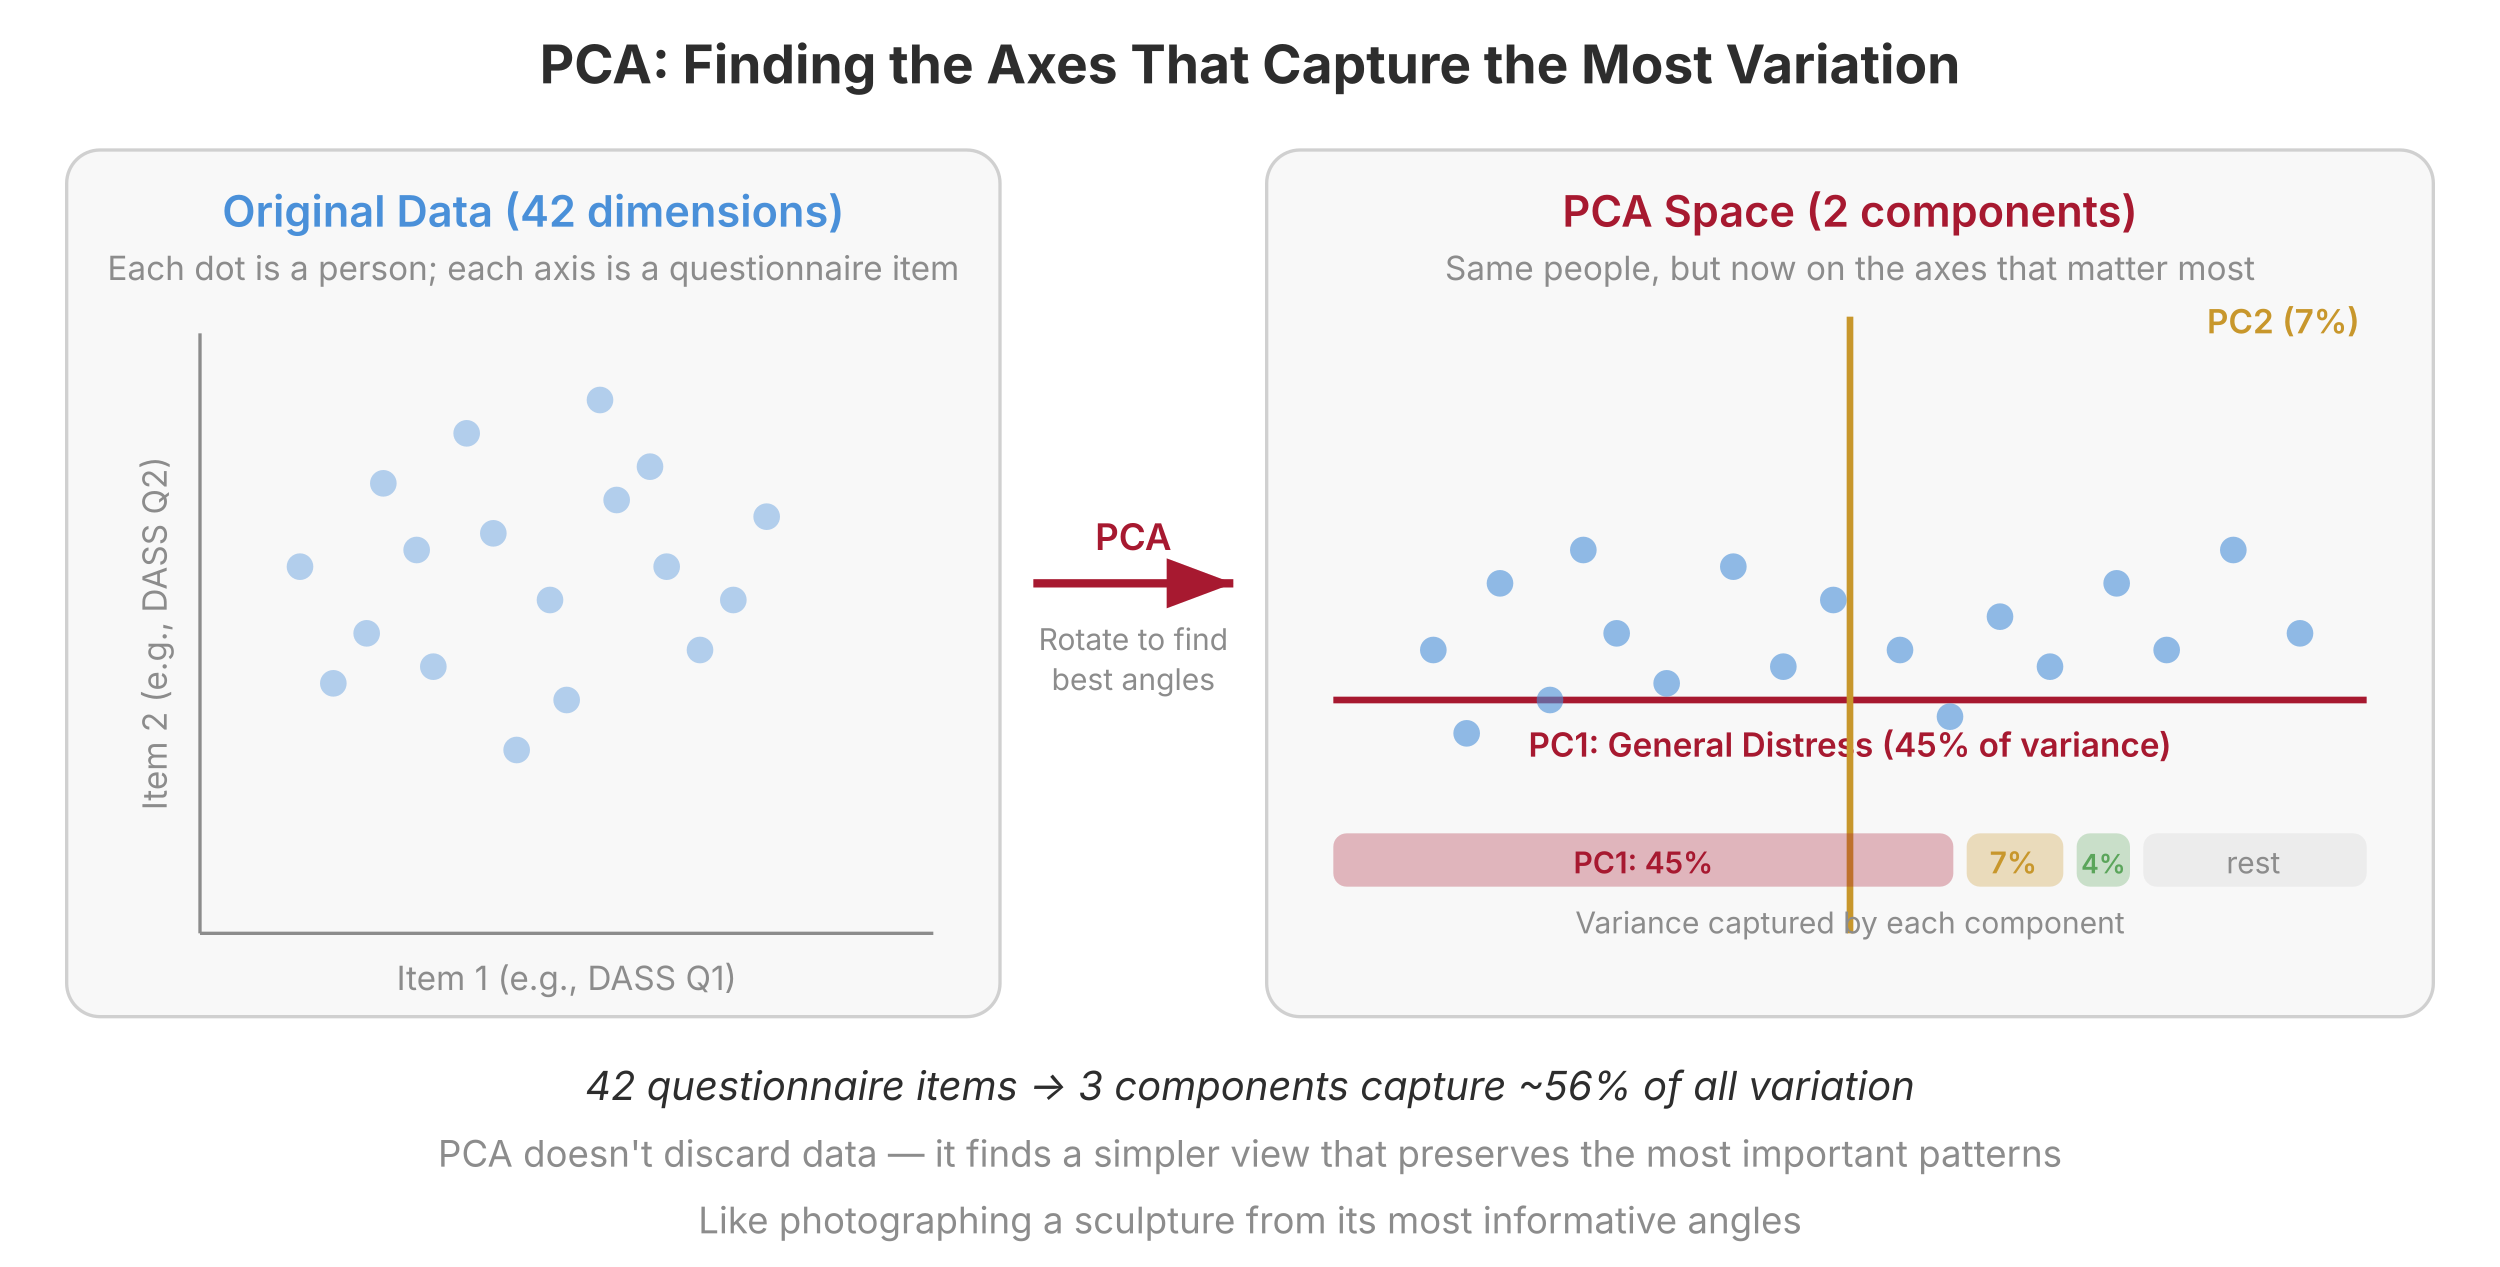
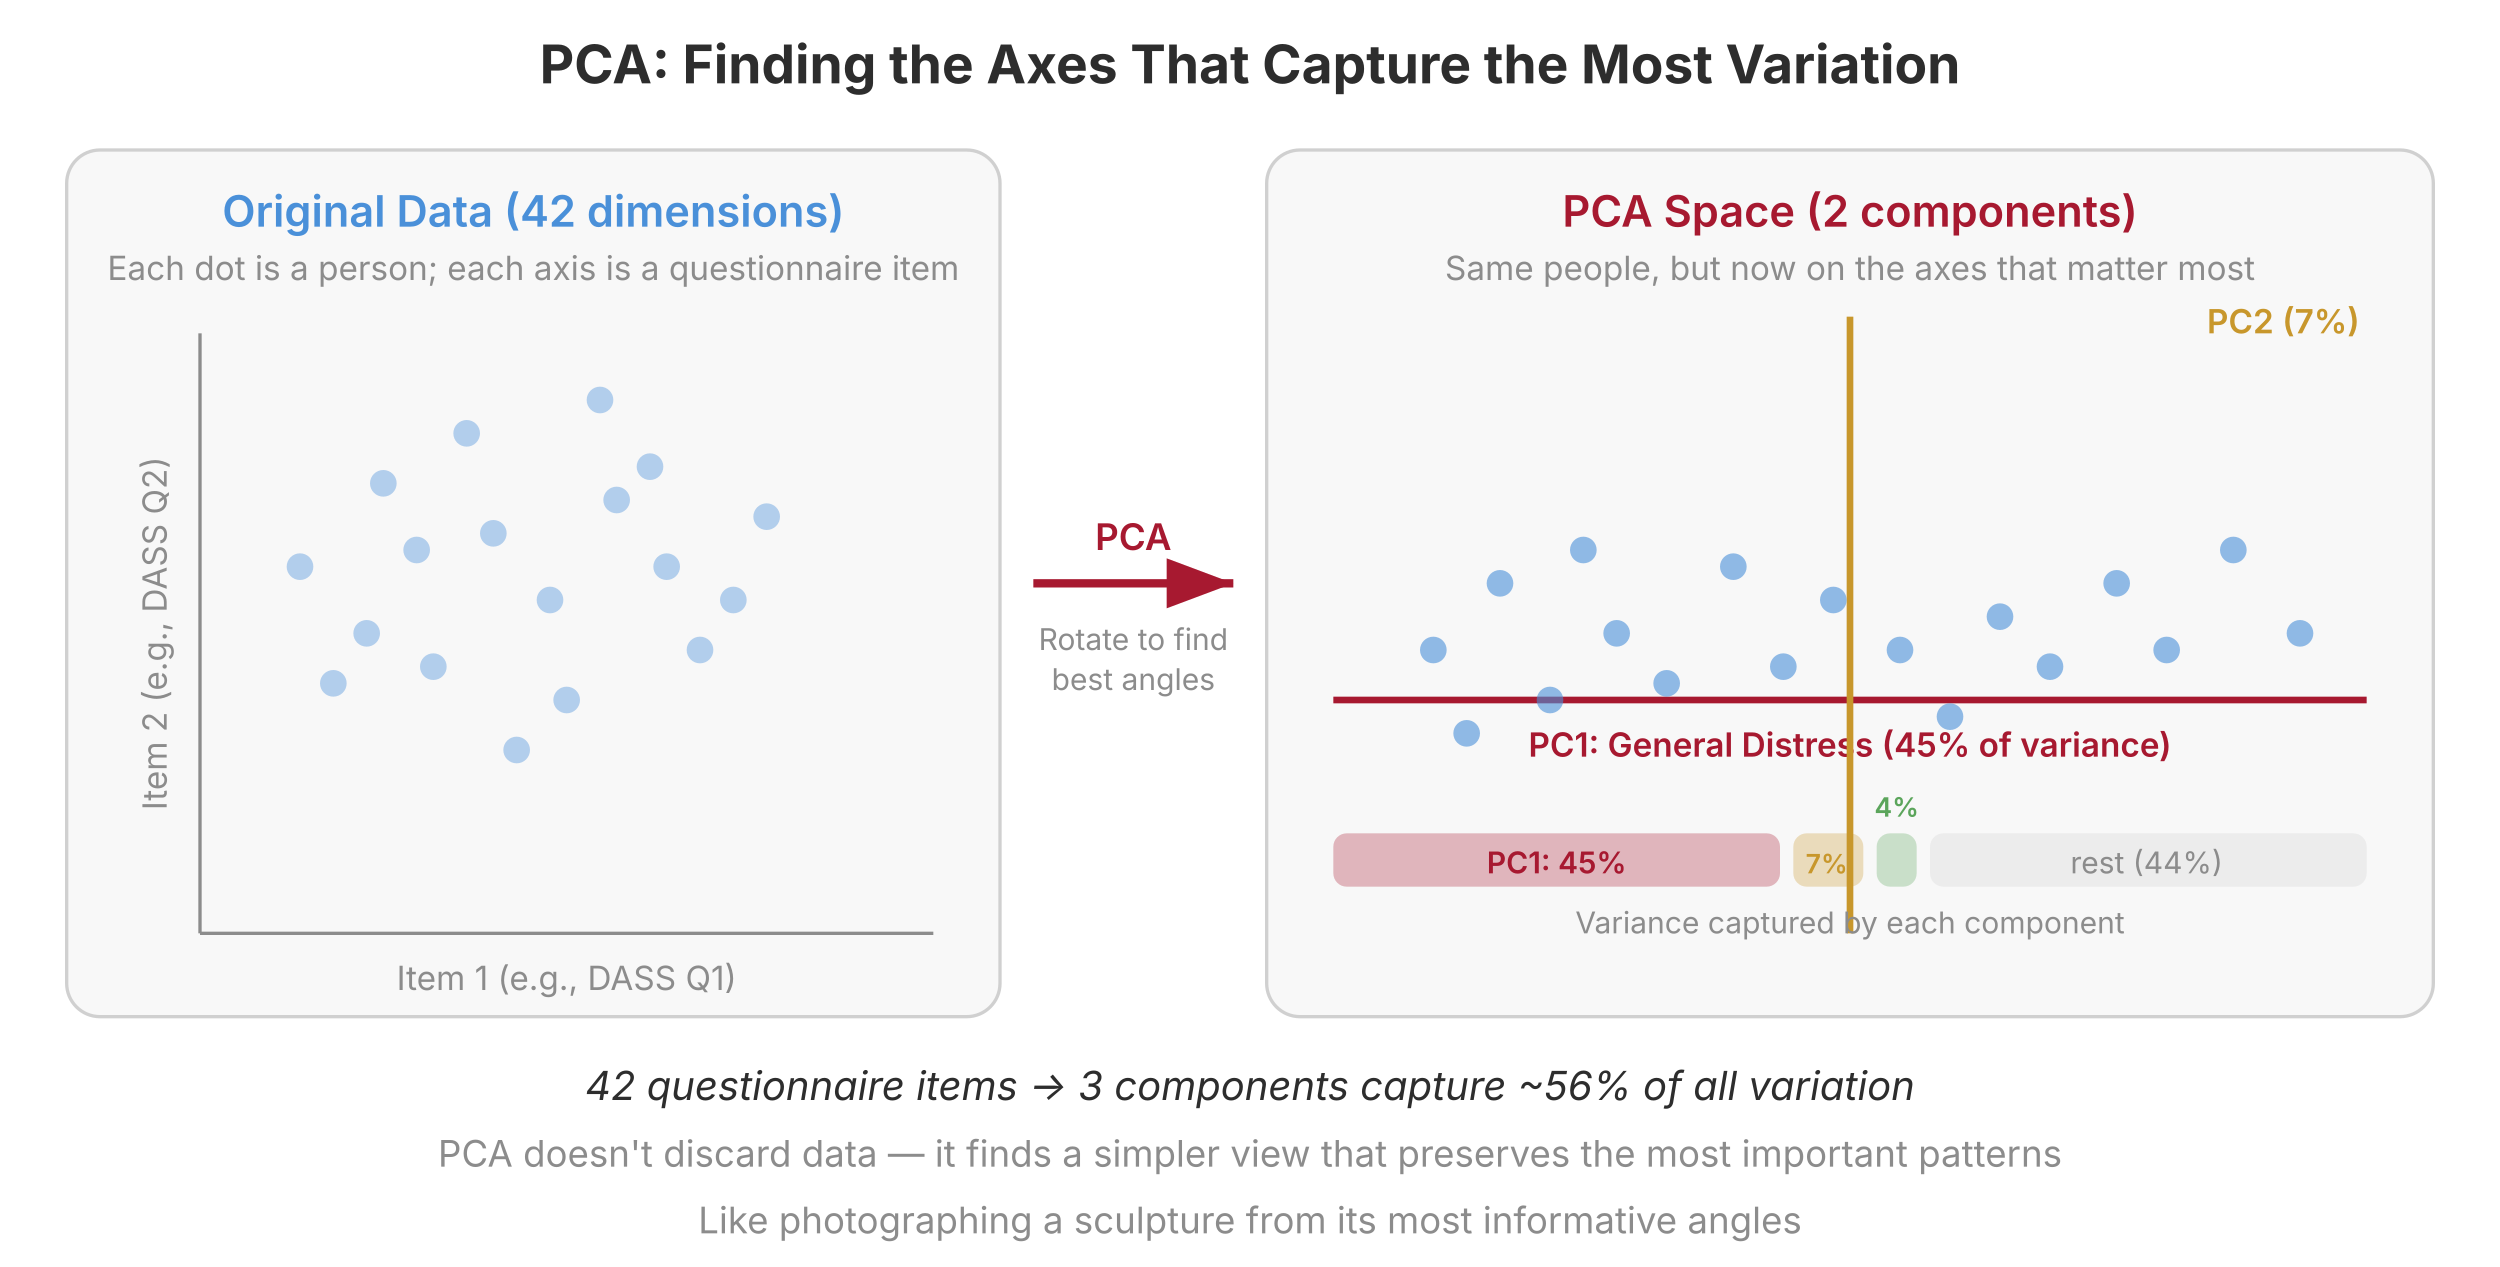
<svg xmlns="http://www.w3.org/2000/svg" viewBox="0 0 750 380" font-family="Inter, -apple-system, sans-serif">
  <text x="375" y="25" text-anchor="middle" font-size="16" font-weight="700" fill="#2D2D2D">PCA: Finding the Axes That Capture the Most Variation</text>
  <rect x="20" y="45" width="280" height="260" rx="10" fill="#F8F8F8" stroke="#D0D0D0" stroke-width="1" />
  <text x="160" y="68" text-anchor="middle" font-size="13" font-weight="600" fill="#4A90D9">Original Data (42 dimensions)</text>
  <text x="160" y="84" text-anchor="middle" font-size="10" fill="#8C8C8C">Each dot is a person; each axis is a questionnaire item</text>
  <circle cx="90" cy="170" r="4" fill="#4A90D9" fill-opacity="0.4" />
  <circle cx="115" cy="145" r="4" fill="#4A90D9" fill-opacity="0.4" />
  <circle cx="130" cy="200" r="4" fill="#4A90D9" fill-opacity="0.4" />
  <circle cx="148" cy="160" r="4" fill="#4A90D9" fill-opacity="0.4" />
  <circle cx="165" cy="180" r="4" fill="#4A90D9" fill-opacity="0.4" />
  <circle cx="140" cy="130" r="4" fill="#4A90D9" fill-opacity="0.4" />
  <circle cx="185" cy="150" r="4" fill="#4A90D9" fill-opacity="0.4" />
  <circle cx="170" cy="210" r="4" fill="#4A90D9" fill-opacity="0.4" />
  <circle cx="200" cy="170" r="4" fill="#4A90D9" fill-opacity="0.4" />
  <circle cx="210" cy="195" r="4" fill="#4A90D9" fill-opacity="0.4" />
  <circle cx="110" cy="190" r="4" fill="#4A90D9" fill-opacity="0.4" />
  <circle cx="230" cy="155" r="4" fill="#4A90D9" fill-opacity="0.4" />
  <circle cx="155" cy="225" r="4" fill="#4A90D9" fill-opacity="0.4" />
  <circle cx="195" cy="140" r="4" fill="#4A90D9" fill-opacity="0.4" />
  <circle cx="125" cy="165" r="4" fill="#4A90D9" fill-opacity="0.4" />
  <circle cx="180" cy="120" r="4" fill="#4A90D9" fill-opacity="0.4" />
  <circle cx="220" cy="180" r="4" fill="#4A90D9" fill-opacity="0.4" />
  <circle cx="100" cy="205" r="4" fill="#4A90D9" fill-opacity="0.4" />
  <line x1="60" y1="280" x2="280" y2="280" stroke="#8C8C8C" stroke-width="1" />
  <line x1="60" y1="280" x2="60" y2="100" stroke="#8C8C8C" stroke-width="1" />
  <text x="170" y="297" text-anchor="middle" font-size="10" fill="#8C8C8C">Item 1 (e.g., DASS Q1)</text>
  <text x="50" y="190" text-anchor="middle" font-size="10" fill="#8C8C8C" transform="rotate(-90, 50, 190)">Item 2 (e.g., DASS Q2)</text>
  <line x1="310" y1="175" x2="370" y2="175" stroke="#A71930" stroke-width="2.5" marker-end="url(#arrow-pca)" />
  <text x="340" y="165" text-anchor="middle" font-size="11" font-weight="600" fill="#A71930">PCA</text>
  <text x="340" y="195" text-anchor="middle" font-size="9" fill="#8C8C8C">Rotate to find</text>
  <text x="340" y="207" text-anchor="middle" font-size="9" fill="#8C8C8C">best angles</text>
  <defs>
    <marker id="arrow-pca" markerWidth="8" markerHeight="6" refX="8" refY="3" orient="auto">
      <polygon points="0 0, 8 3, 0 6" fill="#A71930" />
    </marker>
  </defs>
  <rect x="380" y="45" width="350" height="260" rx="10" fill="#F8F8F8" stroke="#D0D0D0" stroke-width="1" />
  <text x="555" y="68" text-anchor="middle" font-size="13" font-weight="600" fill="#A71930">PCA Space (2 components)</text>
  <text x="555" y="84" text-anchor="middle" font-size="10" fill="#8C8C8C">Same people, but now on the axes that matter most</text>
  <line x1="400" y1="210" x2="710" y2="210" stroke="#A71930" stroke-width="2" />
  <text x="555" y="227" text-anchor="middle" font-size="10" font-weight="600" fill="#A71930">PC1: General Distress (45% of variance)</text>
  <line x1="555" y1="95" x2="555" y2="280" stroke="#C8972C" stroke-width="2" />
  <text x="685" y="100" text-anchor="middle" font-size="10" font-weight="600" fill="#C8972C">PC2 (7%)</text>
  <circle cx="430" cy="195" r="4" fill="#4A90D9" fill-opacity="0.6" />
  <circle cx="450" cy="175" r="4" fill="#4A90D9" fill-opacity="0.6" />
  <circle cx="465" cy="210" r="4" fill="#4A90D9" fill-opacity="0.6" />
  <circle cx="485" cy="190" r="4" fill="#4A90D9" fill-opacity="0.6" />
  <circle cx="500" cy="205" r="4" fill="#4A90D9" fill-opacity="0.6" />
  <circle cx="520" cy="170" r="4" fill="#4A90D9" fill-opacity="0.6" />
  <circle cx="535" cy="200" r="4" fill="#4A90D9" fill-opacity="0.6" />
  <circle cx="550" cy="180" r="4" fill="#4A90D9" fill-opacity="0.6" />
  <circle cx="570" cy="195" r="4" fill="#4A90D9" fill-opacity="0.6" />
  <circle cx="585" cy="215" r="4" fill="#4A90D9" fill-opacity="0.6" />
  <circle cx="600" cy="185" r="4" fill="#4A90D9" fill-opacity="0.6" />
  <circle cx="615" cy="200" r="4" fill="#4A90D9" fill-opacity="0.6" />
  <circle cx="635" cy="175" r="4" fill="#4A90D9" fill-opacity="0.6" />
  <circle cx="650" cy="195" r="4" fill="#4A90D9" fill-opacity="0.6" />
  <circle cx="670" cy="165" r="4" fill="#4A90D9" fill-opacity="0.6" />
  <circle cx="690" cy="190" r="4" fill="#4A90D9" fill-opacity="0.6" />
  <circle cx="440" cy="220" r="4" fill="#4A90D9" fill-opacity="0.6" />
  <circle cx="475" cy="165" r="4" fill="#4A90D9" fill-opacity="0.6" />
-   <rect x="400" y="250" width="186" height="16" rx="4" fill="#A71930" fill-opacity="0.3" />
-   <text x="493" y="262" text-anchor="middle" font-size="9" font-weight="600" fill="#A71930">PC1: 45%</text>
-   <rect x="590" y="250" width="29" height="16" rx="4" fill="#C8972C" fill-opacity="0.3" />
-   <text x="604" y="262" text-anchor="middle" font-size="9" font-weight="600" fill="#C8972C">7%</text>
-   <rect x="623" y="250" width="16" height="16" rx="4" fill="#5BA55B" fill-opacity="0.3" />
-   <text x="631" y="262" text-anchor="middle" font-size="8" font-weight="600" fill="#5BA55B">4%</text>
-   <rect x="643" y="250" width="67" height="16" rx="4" fill="#D0D0D0" fill-opacity="0.3" />
-   <text x="676" y="262" text-anchor="middle" font-size="9" fill="#8C8C8C">rest</text>
+   <rect x="400" y="250" width="134" height="16" rx="4" fill="#A71930" fill-opacity="0.3" />
+   <text x="467" y="262" text-anchor="middle" font-size="9" font-weight="600" fill="#A71930">PC1: 45%</text>
+   <rect x="538" y="250" width="21" height="16" rx="4" fill="#C8972C" fill-opacity="0.3" />
+   <text x="548" y="262" text-anchor="middle" font-size="8" font-weight="600" fill="#C8972C">7%</text>
+   <rect x="563" y="250" width="12" height="16" rx="4" fill="#5BA55B" fill-opacity="0.3" />
+   <text x="569" y="245" text-anchor="middle" font-size="8" font-weight="600" fill="#5BA55B">4%</text>
+   <rect x="579" y="250" width="131" height="16" rx="4" fill="#D0D0D0" fill-opacity="0.3" />
+   <text x="644" y="262" text-anchor="middle" font-size="9" fill="#8C8C8C">rest (44%)</text>
  <text x="555" y="280" text-anchor="middle" font-size="9" fill="#8C8C8C">Variance captured by each component</text>
  <text x="375" y="330" text-anchor="middle" font-size="12" fill="#2D2D2D" font-style="italic">42 questionnaire items → 3 components capture ~56% of all variation</text>
  <text x="375" y="350" text-anchor="middle" font-size="11" fill="#8C8C8C">PCA doesn't discard data — it finds a simpler view that preserves the most important patterns</text>
  <text x="375" y="370" text-anchor="middle" font-size="11" fill="#8C8C8C">Like photographing a sculpture from its most informative angles</text>
</svg>
